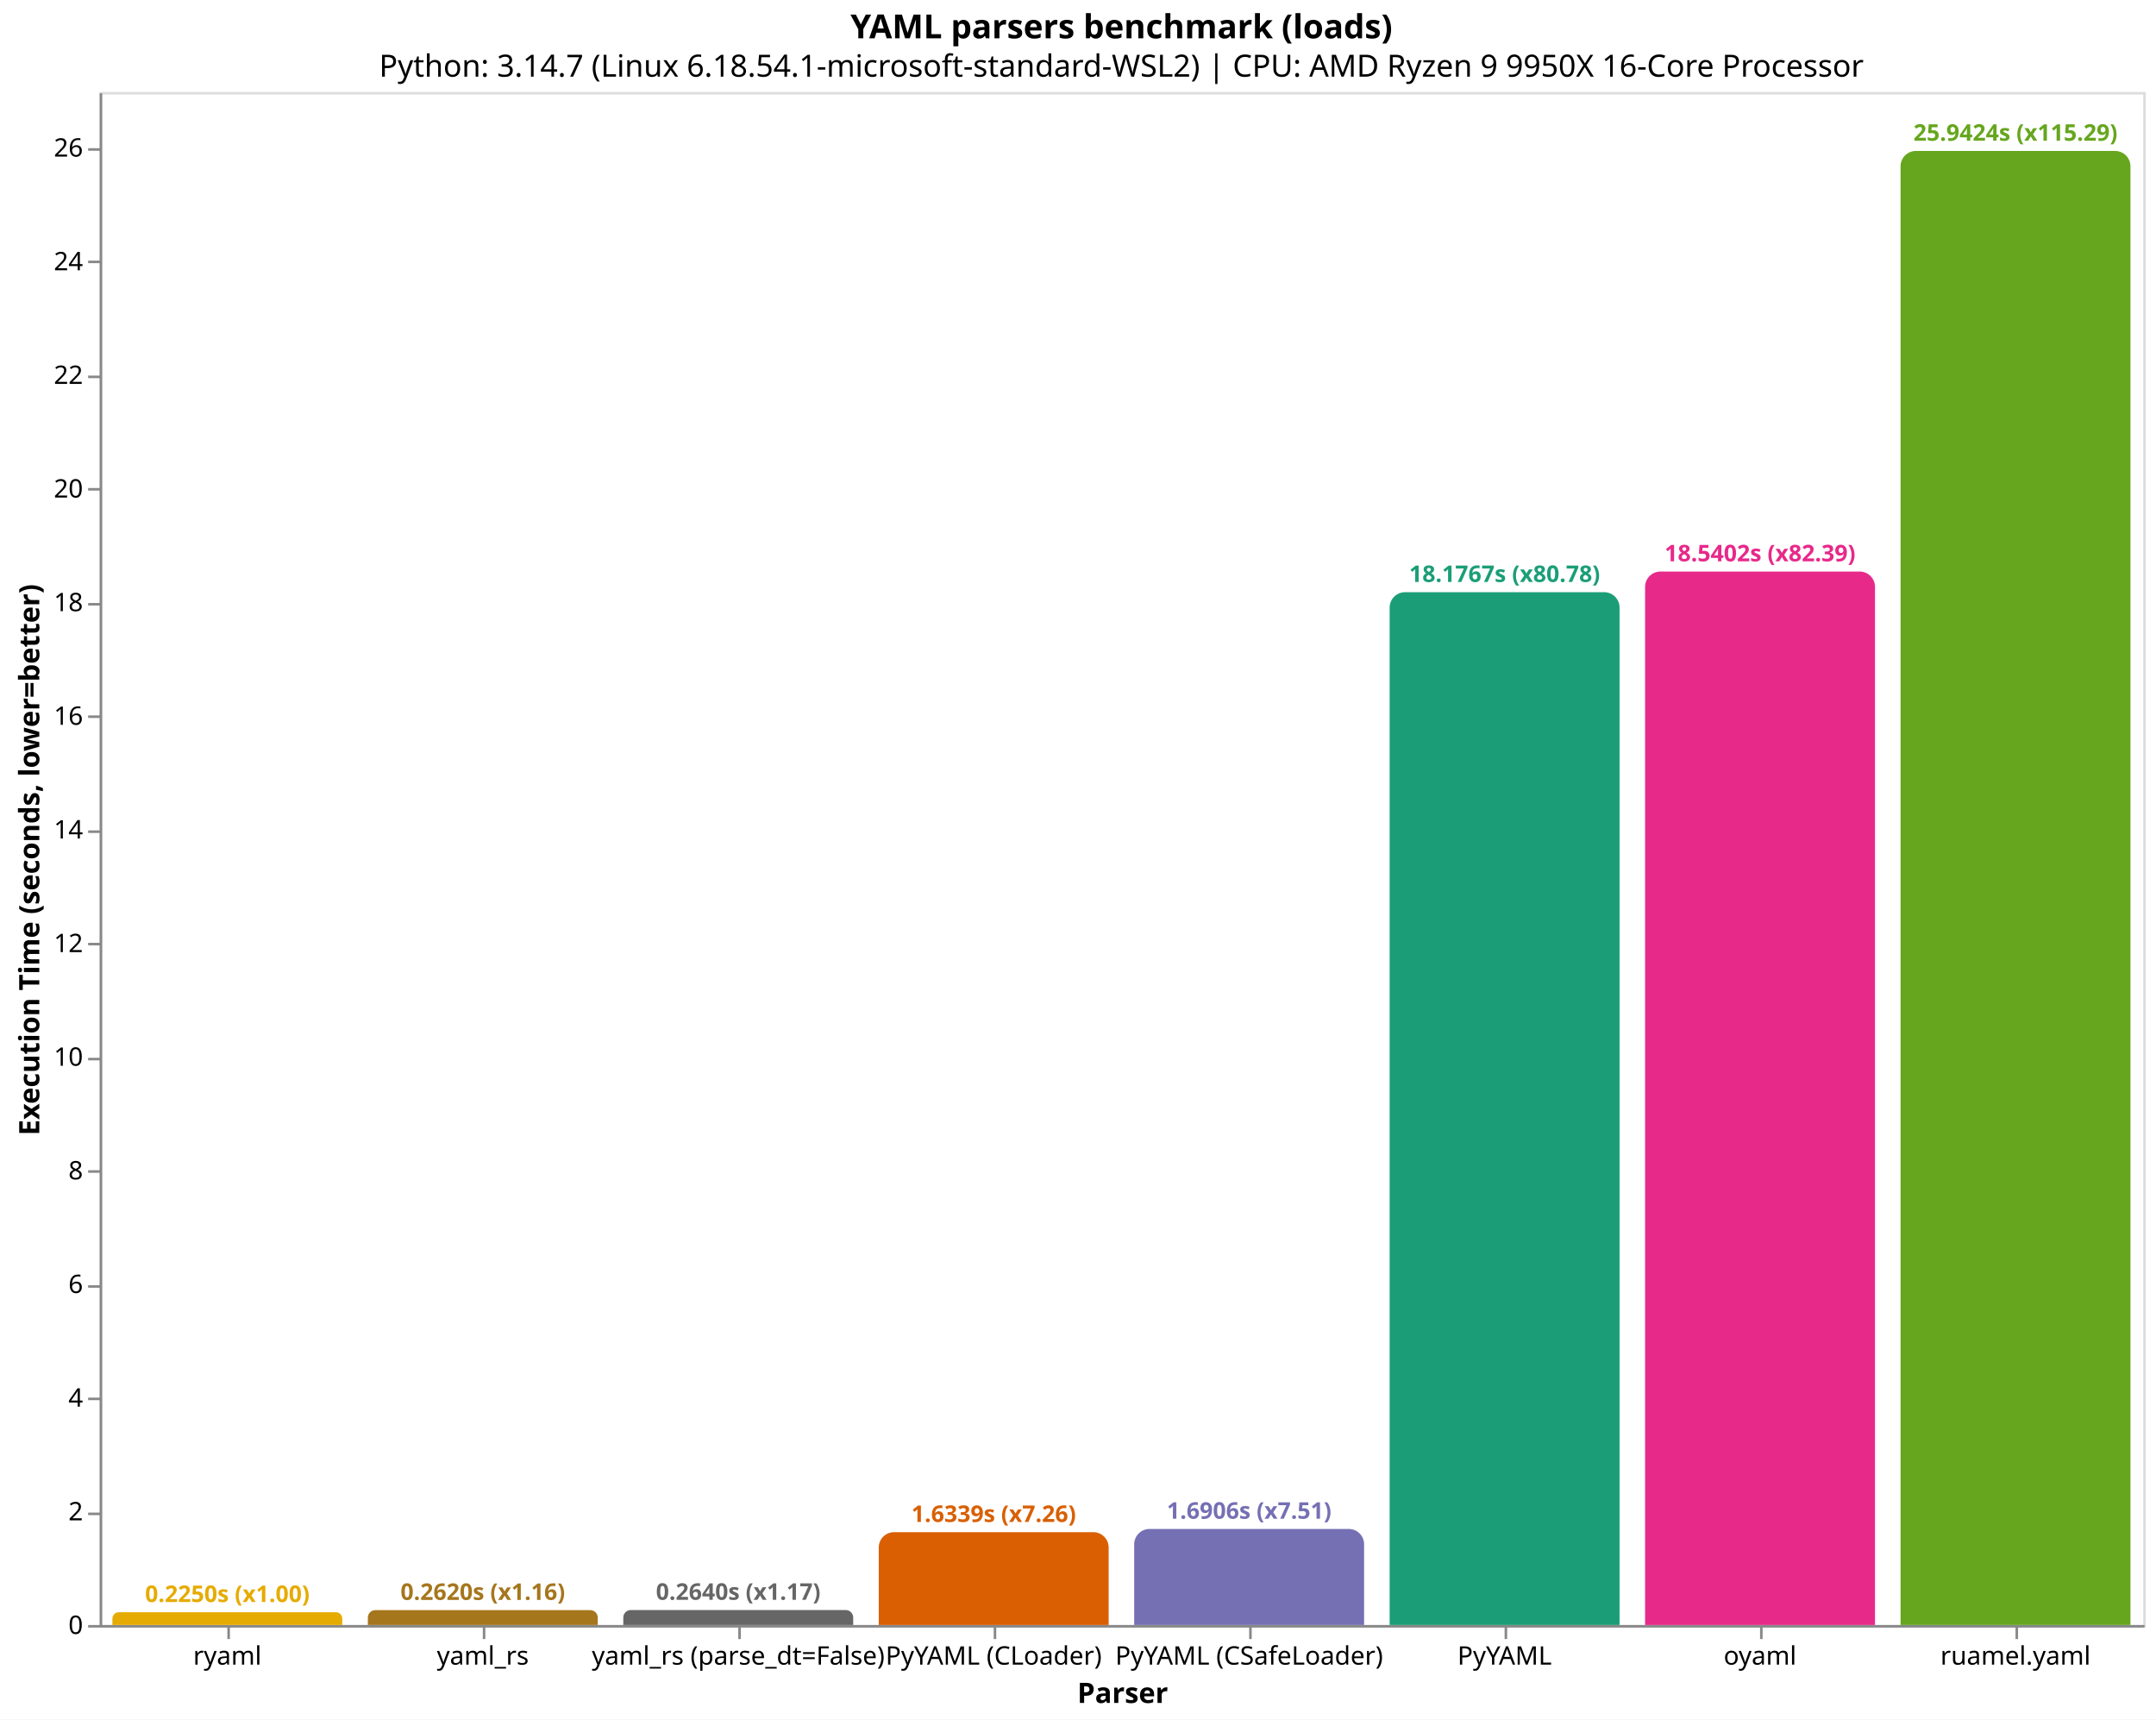
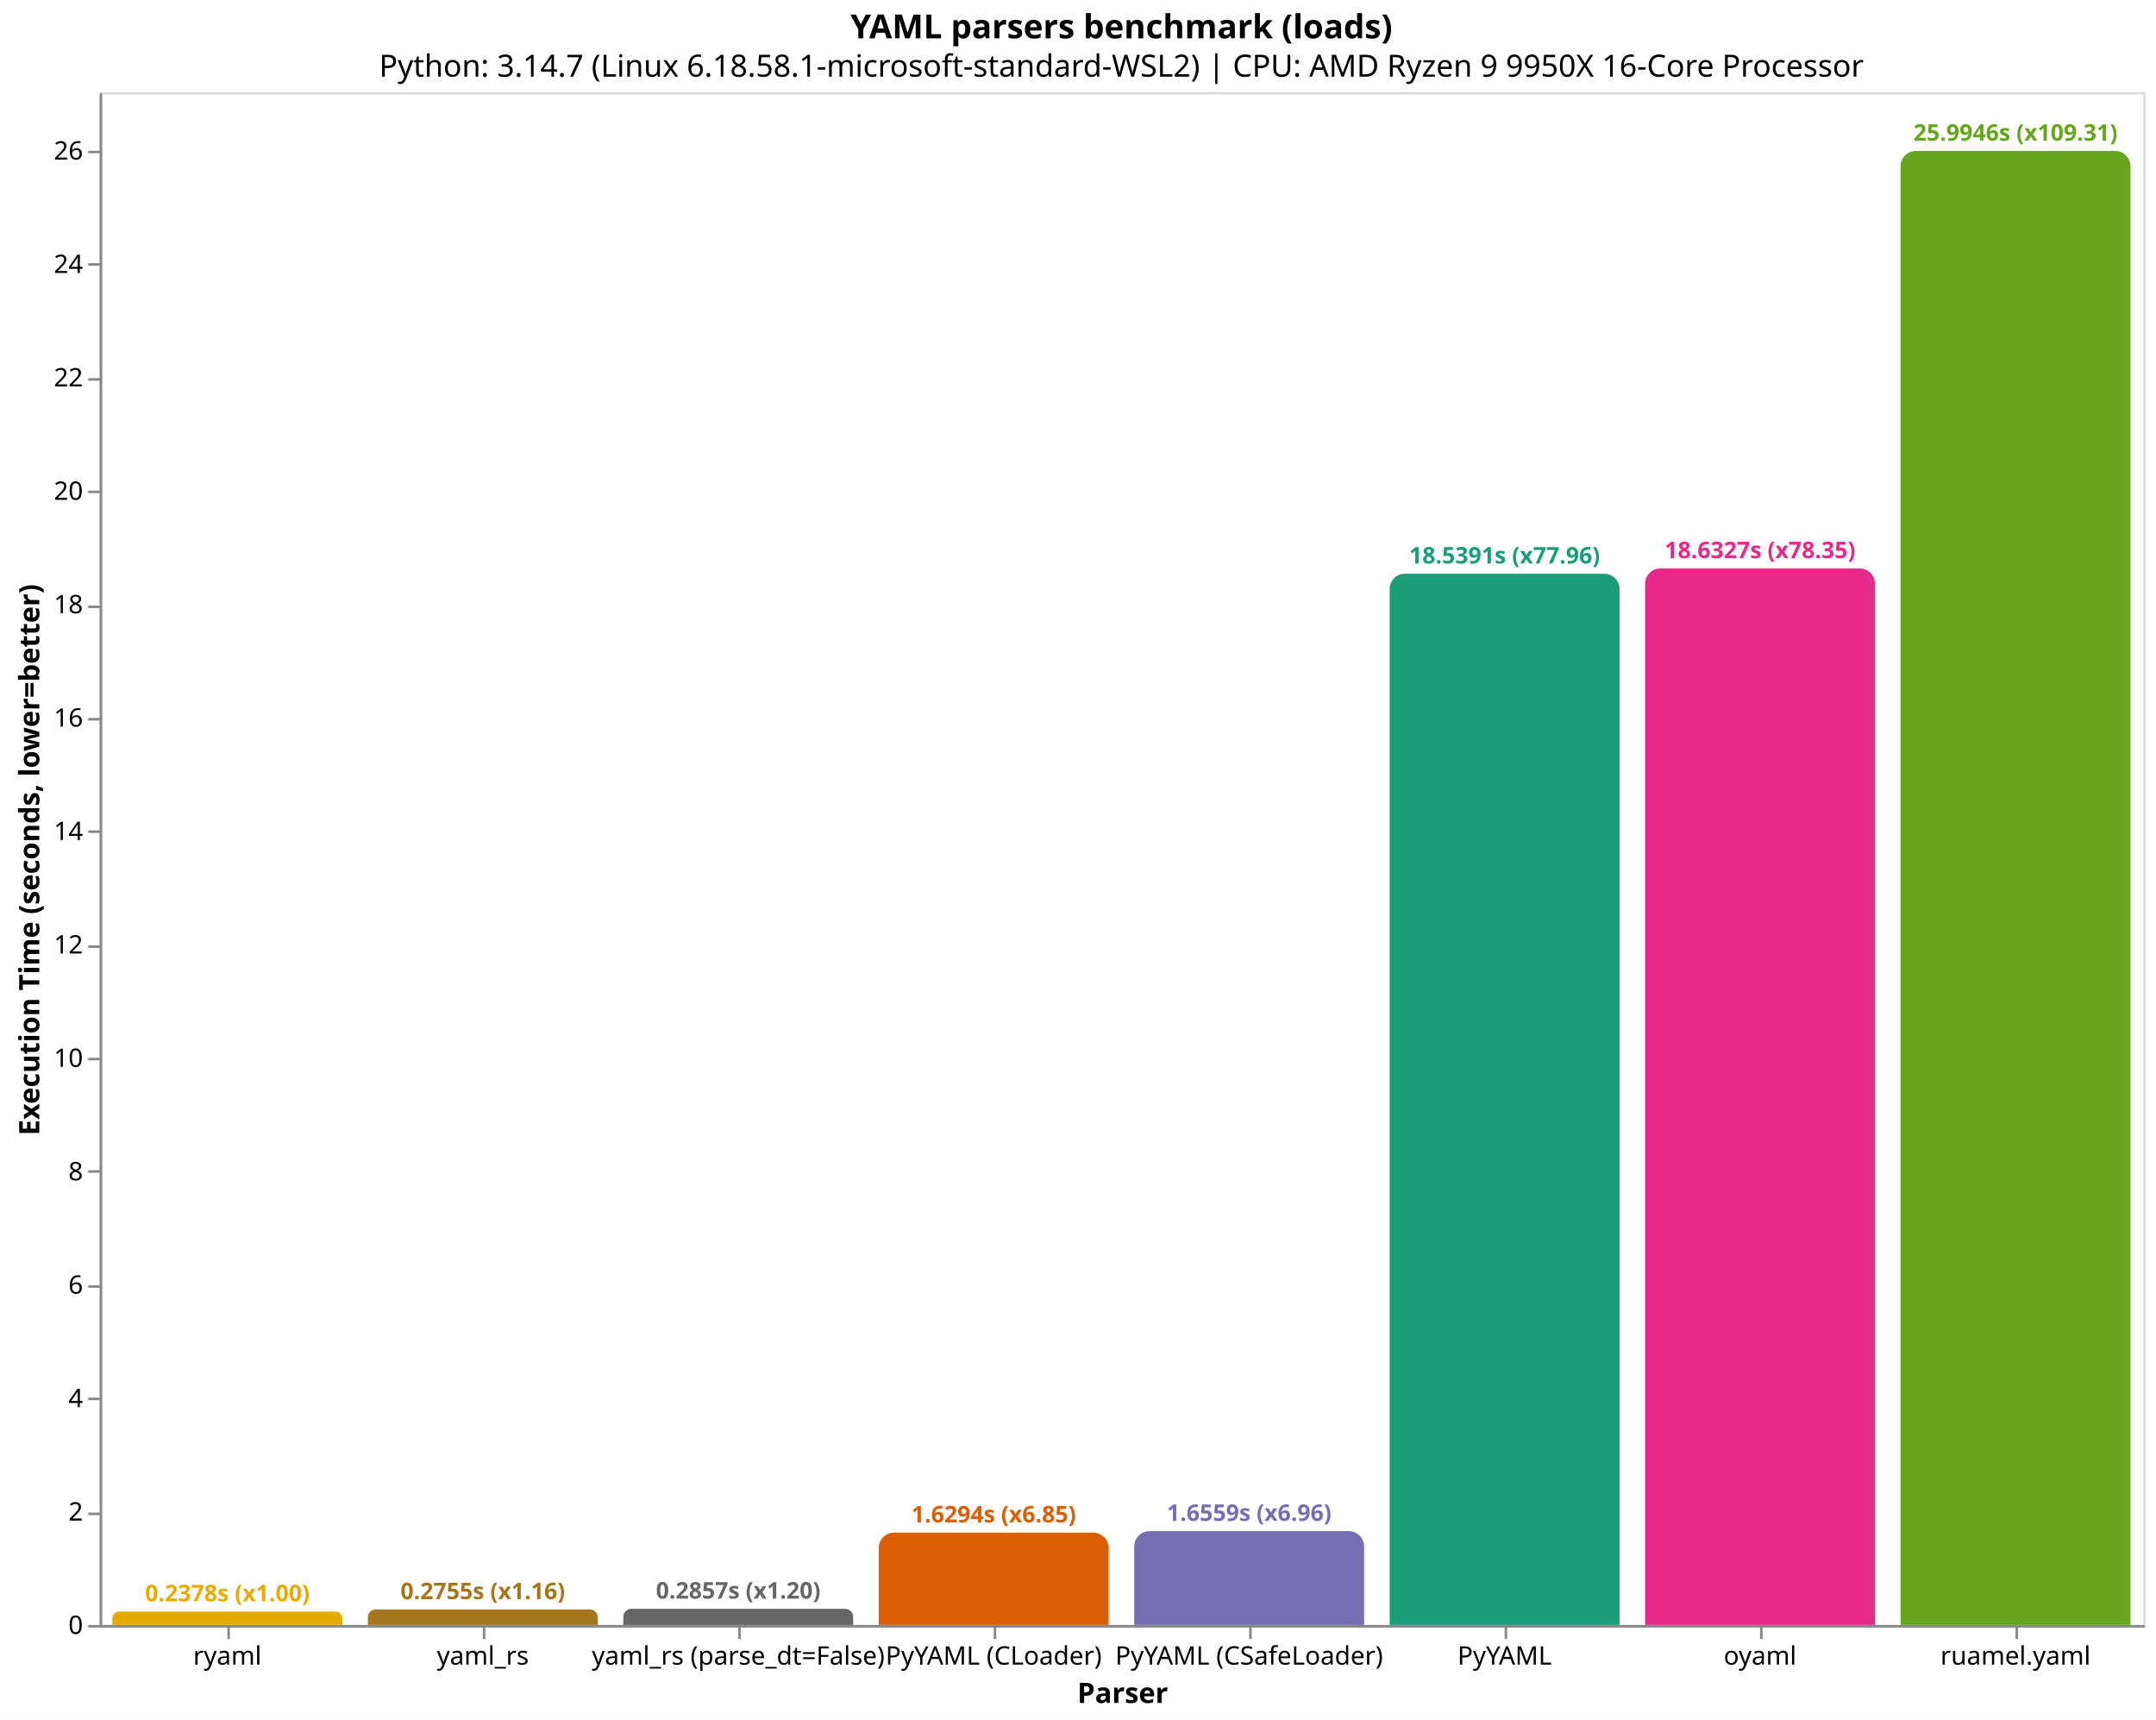
<svg xmlns="http://www.w3.org/2000/svg" version="1.1" class="marks" width="844" height="673" viewBox="0 0 844 673">
  <rect width="844" height="673" fill="white" />
  <g fill="none" stroke-miterlimit="10" transform="translate(39,36)">
    <g class="mark-group role-frame root" role="graphics-object" aria-roledescription="group mark container">
      <g transform="translate(0,0)">
        <path class="background" aria-hidden="true" d="M0.5,0.5h800v600h-800Z" stroke="#ddd" />
        <g>
          <g class="mark-group role-axis" role="graphics-symbol" aria-roledescription="axis" aria-label="X-axis titled 'Parser' for a discrete scale with 8 values: ryaml, yaml_rs, yaml_rs (parse_dt=False), PyYAML (CLoader), PyYAML (CSafeLoader), ending with ruamel.yaml">
            <g transform="translate(0.5,600.5)">
              <path class="background" aria-hidden="true" d="M0,0h0v0h0Z" pointer-events="none" />
              <g>
                <g class="mark-rule role-axis-tick" pointer-events="none">
                  <line transform="translate(50,0)" x2="0" y2="5" stroke="#888" stroke-width="1" opacity="1" />
                  <line transform="translate(150,0)" x2="0" y2="5" stroke="#888" stroke-width="1" opacity="1" />
                  <line transform="translate(250,0)" x2="0" y2="5" stroke="#888" stroke-width="1" opacity="1" />
                  <line transform="translate(350,0)" x2="0" y2="5" stroke="#888" stroke-width="1" opacity="1" />
                  <line transform="translate(450,0)" x2="0" y2="5" stroke="#888" stroke-width="1" opacity="1" />
                  <line transform="translate(550,0)" x2="0" y2="5" stroke="#888" stroke-width="1" opacity="1" />
                  <line transform="translate(650,0)" x2="0" y2="5" stroke="#888" stroke-width="1" opacity="1" />
                  <line transform="translate(750,0)" x2="0" y2="5" stroke="#888" stroke-width="1" opacity="1" />
                </g>
                <g class="mark-text role-axis-label" pointer-events="none">
                  <text text-anchor="middle" transform="translate(49.5,15)" font-family="sans-serif" font-size="10px" fill="#000" opacity="1">ryaml</text>
                  <text text-anchor="middle" transform="translate(149.5,15)" font-family="sans-serif" font-size="10px" fill="#000" opacity="1">yaml_rs</text>
                  <text text-anchor="middle" transform="translate(249.5,15)" font-family="sans-serif" font-size="10px" fill="#000" opacity="1">yaml_rs (parse_dt=False)</text>
                  <text text-anchor="middle" transform="translate(349.5,15)" font-family="sans-serif" font-size="10px" fill="#000" opacity="1">PyYAML (CLoader)</text>
                  <text text-anchor="middle" transform="translate(449.5,15)" font-family="sans-serif" font-size="10px" fill="#000" opacity="1">PyYAML (CSafeLoader)</text>
                  <text text-anchor="middle" transform="translate(549.5,15)" font-family="sans-serif" font-size="10px" fill="#000" opacity="1">PyYAML</text>
                  <text text-anchor="middle" transform="translate(649.5,15)" font-family="sans-serif" font-size="10px" fill="#000" opacity="1">oyaml</text>
                  <text text-anchor="middle" transform="translate(749.5,15)" font-family="sans-serif" font-size="10px" fill="#000" opacity="1">ruamel.yaml</text>
                </g>
                <g class="mark-rule role-axis-domain" pointer-events="none">
                  <line transform="translate(0,0)" x2="800" y2="0" stroke="#888" stroke-width="1" opacity="1" />
                </g>
                <g class="mark-text role-axis-title" pointer-events="none">
                  <text text-anchor="middle" transform="translate(400,30)" font-family="sans-serif" font-size="11px" font-weight="bold" fill="#000" opacity="1">Parser</text>
                </g>
              </g>
              <path class="foreground" aria-hidden="true" d="" pointer-events="none" display="none" />
            </g>
          </g>
          <g class="mark-group role-axis" role="graphics-symbol" aria-roledescription="axis" aria-label="Y-axis titled 'Execution Time (seconds, lower=better)' for a linear scale with values from 0 to 27">
            <g transform="translate(0.5,0.5)">
              <path class="background" aria-hidden="true" d="M0,0h0v0h0Z" pointer-events="none" />
              <g>
                <g class="mark-rule role-axis-tick" pointer-events="none">
                  <line transform="translate(0,600)" x2="-5" y2="0" stroke="#888" stroke-width="1" opacity="1" />
                  <line transform="translate(0,556)" x2="-5" y2="0" stroke="#888" stroke-width="1" opacity="1" />
                  <line transform="translate(0,511)" x2="-5" y2="0" stroke="#888" stroke-width="1" opacity="1" />
                  <line transform="translate(0,467)" x2="-5" y2="0" stroke="#888" stroke-width="1" opacity="1" />
                  <line transform="translate(0,422)" x2="-5" y2="0" stroke="#888" stroke-width="1" opacity="1" />
                  <line transform="translate(0,378)" x2="-5" y2="0" stroke="#888" stroke-width="1" opacity="1" />
-                   <line transform="translate(0,333)" x2="-5" y2="0" stroke="#888" stroke-width="1" opacity="1" />
+                   <line transform="translate(0,334)" x2="-5" y2="0" stroke="#888" stroke-width="1" opacity="1" />
                  <line transform="translate(0,289)" x2="-5" y2="0" stroke="#888" stroke-width="1" opacity="1" />
-                   <line transform="translate(0,244)" x2="-5" y2="0" stroke="#888" stroke-width="1" opacity="1" />
-                   <line transform="translate(0,200)" x2="-5" y2="0" stroke="#888" stroke-width="1" opacity="1" />
-                   <line transform="translate(0,155)" x2="-5" y2="0" stroke="#888" stroke-width="1" opacity="1" />
-                   <line transform="translate(0,111)" x2="-5" y2="0" stroke="#888" stroke-width="1" opacity="1" />
-                   <line transform="translate(0,66)" x2="-5" y2="0" stroke="#888" stroke-width="1" opacity="1" />
-                   <line transform="translate(0,22)" x2="-5" y2="0" stroke="#888" stroke-width="1" opacity="1" />
+                   <line transform="translate(0,245)" x2="-5" y2="0" stroke="#888" stroke-width="1" opacity="1" />
+                   <line transform="translate(0,201)" x2="-5" y2="0" stroke="#888" stroke-width="1" opacity="1" />
+                   <line transform="translate(0,156)" x2="-5" y2="0" stroke="#888" stroke-width="1" opacity="1" />
+                   <line transform="translate(0,112)" x2="-5" y2="0" stroke="#888" stroke-width="1" opacity="1" />
+                   <line transform="translate(0,67)" x2="-5" y2="0" stroke="#888" stroke-width="1" opacity="1" />
+                   <line transform="translate(0,23)" x2="-5" y2="0" stroke="#888" stroke-width="1" opacity="1" />
                </g>
                <g class="mark-text role-axis-label" pointer-events="none">
                  <text text-anchor="end" transform="translate(-7,603)" font-family="sans-serif" font-size="10px" fill="#000" opacity="1">0</text>
-                   <text text-anchor="end" transform="translate(-7,558.5228)" font-family="sans-serif" font-size="10px" fill="#000" opacity="1">2</text>
-                   <text text-anchor="end" transform="translate(-7,514.0457)" font-family="sans-serif" font-size="10px" fill="#000" opacity="1">4</text>
-                   <text text-anchor="end" transform="translate(-7,469.5685)" font-family="sans-serif" font-size="10px" fill="#000" opacity="1">6</text>
-                   <text text-anchor="end" transform="translate(-7,425.0913)" font-family="sans-serif" font-size="10px" fill="#000" opacity="1">8</text>
-                   <text text-anchor="end" transform="translate(-7,380.6141)" font-family="sans-serif" font-size="10px" fill="#000" opacity="1">10</text>
-                   <text text-anchor="end" transform="translate(-7,336.137)" font-family="sans-serif" font-size="10px" fill="#000" opacity="1">12</text>
-                   <text text-anchor="end" transform="translate(-7,291.6598)" font-family="sans-serif" font-size="10px" fill="#000" opacity="1">14</text>
-                   <text text-anchor="end" transform="translate(-7,247.1826)" font-family="sans-serif" font-size="10px" fill="#000" opacity="1">16</text>
-                   <text text-anchor="end" transform="translate(-7,202.7054)" font-family="sans-serif" font-size="10px" fill="#000" opacity="1">18</text>
-                   <text text-anchor="end" transform="translate(-7,158.2283)" font-family="sans-serif" font-size="10px" fill="#000" opacity="1">20</text>
-                   <text text-anchor="end" transform="translate(-7,113.7511)" font-family="sans-serif" font-size="10px" fill="#000" opacity="1">22</text>
-                   <text text-anchor="end" transform="translate(-7,69.2739)" font-family="sans-serif" font-size="10px" fill="#000" opacity="1">24</text>
-                   <text text-anchor="end" transform="translate(-7,24.79673)" font-family="sans-serif" font-size="10px" fill="#000" opacity="1">26</text>
+                   <text text-anchor="end" transform="translate(-7,558.6122)" font-family="sans-serif" font-size="10px" fill="#000" opacity="1">2</text>
+                   <text text-anchor="end" transform="translate(-7,514.2243)" font-family="sans-serif" font-size="10px" fill="#000" opacity="1">4</text>
+                   <text text-anchor="end" transform="translate(-7,469.8365)" font-family="sans-serif" font-size="10px" fill="#000" opacity="1">6</text>
+                   <text text-anchor="end" transform="translate(-7,425.4487)" font-family="sans-serif" font-size="10px" fill="#000" opacity="1">8</text>
+                   <text text-anchor="end" transform="translate(-7,381.0608)" font-family="sans-serif" font-size="10px" fill="#000" opacity="1">10</text>
+                   <text text-anchor="end" transform="translate(-7,336.673)" font-family="sans-serif" font-size="10px" fill="#000" opacity="1">12</text>
+                   <text text-anchor="end" transform="translate(-7,292.2852)" font-family="sans-serif" font-size="10px" fill="#000" opacity="1">14</text>
+                   <text text-anchor="end" transform="translate(-7,247.8973)" font-family="sans-serif" font-size="10px" fill="#000" opacity="1">16</text>
+                   <text text-anchor="end" transform="translate(-7,203.5095)" font-family="sans-serif" font-size="10px" fill="#000" opacity="1">18</text>
+                   <text text-anchor="end" transform="translate(-7,159.1217)" font-family="sans-serif" font-size="10px" fill="#000" opacity="1">20</text>
+                   <text text-anchor="end" transform="translate(-7,114.7338)" font-family="sans-serif" font-size="10px" fill="#000" opacity="1">22</text>
+                   <text text-anchor="end" transform="translate(-7,70.34601)" font-family="sans-serif" font-size="10px" fill="#000" opacity="1">24</text>
+                   <text text-anchor="end" transform="translate(-7,25.95818)" font-family="sans-serif" font-size="10px" fill="#000" opacity="1">26</text>
                </g>
                <g class="mark-rule role-axis-domain" pointer-events="none">
                  <line transform="translate(0,600)" x2="0" y2="-600" stroke="#888" stroke-width="1" opacity="1" />
                </g>
                <g class="mark-text role-axis-title" pointer-events="none">
                  <text text-anchor="middle" transform="translate(-22.12305,300) rotate(-90) translate(0,-2)" font-family="sans-serif" font-size="11px" font-weight="bold" fill="#000" opacity="1">Execution Time (seconds, lower=better)</text>
                </g>
              </g>
              <path class="foreground" aria-hidden="true" d="" pointer-events="none" display="none" />
            </g>
          </g>
          <g class="mark-group role-scope" role="graphics-object" aria-roledescription="group mark container">
-             <g transform="translate(5,594.9959)">
-               <path class="background" aria-hidden="true" d="M2.502,0L87.498,0C88.879,0,90,1.121,90,2.502L90,5.004C90,5.004,90,5.004,90,5.004L0,5.004C0,5.004,0,5.004,0,5.004L0,2.502C0,1.121,1.121,0,2.502,0Z" />
+             <g transform="translate(5,594.722)">
+               <path class="background" aria-hidden="true" d="M2.639,0L87.361,0C88.818,0,90,1.182,90,2.639L90,5.278C90,5.278,90,5.278,90,5.278L0,5.278C0,5.278,0,5.278,0,5.278L0,2.639C0,1.182,1.182,0,2.639,0Z" />
              <g clip-path="url(#clip1)">
                <g class="mark-group role-scope" role="graphics-object" aria-roledescription="group mark container">
-                   <g transform="translate(0,-594.9959)">
-                     <path class="background" aria-hidden="true" d="M0,0h90v0h-90Z" />
-                     <g>
-                       <g class="mark-rect role-mark layer_0_marks" role="graphics-object" aria-roledescription="rect mark container">
-                         <path aria-label="Parser: ryaml; Execution Time (seconds, lower=better): 0.225020700668; parser: ryaml; Execution Time (s): 0.2250; Slowdown: 1.00" role="graphics-symbol" aria-roledescription="bar" d="M0,594.996h90v5.004h-90Z" fill="#e6ab02" />
-                       </g>
-                     </g>
-                     <path class="foreground" aria-hidden="true" d="" display="none" />
-                   </g>
-                 </g>
-               </g>
-               <path class="foreground" aria-hidden="true" d="" display="none" />
-             </g>
-             <g transform="translate(105,594.174)">
-               <path class="background" aria-hidden="true" d="M2.913,0L87.087,0C88.695,0,90,1.305,90,2.913L90,5.826C90,5.826,90,5.826,90,5.826L0,5.826C0,5.826,0,5.826,0,5.826L0,2.913C0,1.305,1.305,0,2.913,0Z" />
+                   <g transform="translate(0,-594.722)">
+                     <path class="background" aria-hidden="true" d="M0,0h90v0h-90Z" />
+                     <g>
+                       <g class="mark-rect role-mark layer_0_marks" role="graphics-object" aria-roledescription="rect mark container">
+                         <path aria-label="Parser: ryaml; Execution Time (seconds, lower=better): 0.237811054; parser: ryaml; Execution Time (s): 0.2378; Slowdown: 1.00" role="graphics-symbol" aria-roledescription="bar" d="M0,594.722h90v5.278h-90Z" fill="#e6ab02" />
+                       </g>
+                     </g>
+                     <path class="foreground" aria-hidden="true" d="" display="none" />
+                   </g>
+                 </g>
+               </g>
+               <path class="foreground" aria-hidden="true" d="" display="none" />
+             </g>
+             <g transform="translate(105,593.8856)">
+               <path class="background" aria-hidden="true" d="M3.057,0L86.943,0C88.63,0,90,1.37,90,3.057L90,6.114C90,6.114,90,6.114,90,6.114L0,6.114C0,6.114,0,6.114,0,6.114L0,3.057C0,1.37,1.37,0,3.057,0Z" />
              <g clip-path="url(#clip2)">
                <g class="mark-group role-scope" role="graphics-object" aria-roledescription="group mark container">
-                   <g transform="translate(0,-594.174)">
-                     <path class="background" aria-hidden="true" d="M0,0h90v0h-90Z" />
-                     <g>
-                       <g class="mark-rect role-mark layer_0_marks" role="graphics-object" aria-roledescription="rect mark container">
-                         <path aria-label="Parser: yaml_rs; Execution Time (seconds, lower=better): 0.261977331; parser: yaml_rs; Execution Time (s): 0.2620; Slowdown: 1.16" role="graphics-symbol" aria-roledescription="bar" d="M0,594.174h90v5.826h-90Z" fill="#a6761d" />
-                       </g>
-                     </g>
-                     <path class="foreground" aria-hidden="true" d="" display="none" />
-                   </g>
-                 </g>
-               </g>
-               <path class="foreground" aria-hidden="true" d="" display="none" />
-             </g>
-             <g transform="translate(205,594.1297)">
-               <path class="background" aria-hidden="true" d="M2.935,0L87.065,0C88.685,0,90,1.315,90,2.935L90,5.87C90,5.87,90,5.87,90,5.87L0,5.87C0,5.87,0,5.87,0,5.87L0,2.935C0,1.315,1.315,0,2.935,0Z" />
+                   <g transform="translate(0,-593.8856)">
+                     <path class="background" aria-hidden="true" d="M0,0h90v0h-90Z" />
+                     <g>
+                       <g class="mark-rect role-mark layer_0_marks" role="graphics-object" aria-roledescription="rect mark container">
+                         <path aria-label="Parser: yaml_rs; Execution Time (seconds, lower=better): 0.275501063334; parser: yaml_rs; Execution Time (s): 0.2755; Slowdown: 1.16" role="graphics-symbol" aria-roledescription="bar" d="M0,593.886h90v6.114h-90Z" fill="#a6761d" />
+                       </g>
+                     </g>
+                     <path class="foreground" aria-hidden="true" d="" display="none" />
+                   </g>
+                 </g>
+               </g>
+               <path class="foreground" aria-hidden="true" d="" display="none" />
+             </g>
+             <g transform="translate(205,593.6586)">
+               <path class="background" aria-hidden="true" d="M3.171,0L86.829,0C88.579,0,90,1.421,90,3.171L90,6.341C90,6.341,90,6.341,90,6.341L0,6.341C0,6.341,0,6.341,0,6.341L0,3.171C0,1.421,1.421,0,3.171,0Z" />
              <g clip-path="url(#clip3)">
                <g class="mark-group role-scope" role="graphics-object" aria-roledescription="group mark container">
-                   <g transform="translate(0,-594.1297)">
-                     <path class="background" aria-hidden="true" d="M0,0h90v0h-90Z" />
-                     <g>
-                       <g class="mark-rect role-mark layer_0_marks" role="graphics-object" aria-roledescription="rect mark container">
-                         <path aria-label="Parser: yaml_rs (parse_dt=False); Execution Time (seconds, lower=better): 0.263968146668; parser: yaml_rs (parse_dt=False); Execution Time (s): 0.2640; Slowdown: 1.17" role="graphics-symbol" aria-roledescription="bar" d="M0,594.13h90v5.87h-90Z" fill="#666666" />
-                       </g>
-                     </g>
-                     <path class="foreground" aria-hidden="true" d="" display="none" />
-                   </g>
-                 </g>
-               </g>
-               <path class="foreground" aria-hidden="true" d="" display="none" />
-             </g>
-             <g transform="translate(305,563.6638)">
-               <path class="background" aria-hidden="true" d="M6,0L84,0C87.311,0,90,2.689,90,6L90,36.336C90,36.336,90,36.336,90,36.336L0,36.336C0,36.336,0,36.336,0,36.336L0,6C0,2.689,2.689,0,6,0Z" />
+                   <g transform="translate(0,-593.6586)">
+                     <path class="background" aria-hidden="true" d="M0,0h90v0h-90Z" />
+                     <g>
+                       <g class="mark-rect role-mark layer_0_marks" role="graphics-object" aria-roledescription="rect mark container">
+                         <path aria-label="Parser: yaml_rs (parse_dt=False); Execution Time (seconds, lower=better): 0.285728624665; parser: yaml_rs (parse_dt=False); Execution Time (s): 0.2857; Slowdown: 1.20" role="graphics-symbol" aria-roledescription="bar" d="M0,593.659h90v6.341h-90Z" fill="#666666" />
+                       </g>
+                     </g>
+                     <path class="foreground" aria-hidden="true" d="" display="none" />
+                   </g>
+                 </g>
+               </g>
+               <path class="foreground" aria-hidden="true" d="" display="none" />
+             </g>
+             <g transform="translate(305,563.8379)">
+               <path class="background" aria-hidden="true" d="M6,0L84,0C87.311,0,90,2.689,90,6L90,36.162C90,36.162,90,36.162,90,36.162L0,36.162C0,36.162,0,36.162,0,36.162L0,6C0,2.689,2.689,0,6,0Z" />
              <g clip-path="url(#clip4)">
                <g class="mark-group role-scope" role="graphics-object" aria-roledescription="group mark container">
-                   <g transform="translate(0,-563.6638)">
-                     <path class="background" aria-hidden="true" d="M0,0h90v0h-90Z" />
-                     <g>
-                       <g class="mark-rect role-mark layer_0_marks" role="graphics-object" aria-roledescription="rect mark container">
-                         <path aria-label="Parser: PyYAML (CLoader); Execution Time (seconds, lower=better): 1.63392652767; parser: PyYAML (CLoader); Execution Time (s): 1.6339; Slowdown: 7.26" role="graphics-symbol" aria-roledescription="bar" d="M0,563.664h90v36.336h-90Z" fill="#d95f02" />
-                       </g>
-                     </g>
-                     <path class="foreground" aria-hidden="true" d="" display="none" />
-                   </g>
-                 </g>
-               </g>
-               <path class="foreground" aria-hidden="true" d="" display="none" />
-             </g>
-             <g transform="translate(405,562.4031)">
-               <path class="background" aria-hidden="true" d="M6,0L84,0C87.311,0,90,2.689,90,6L90,37.597C90,37.597,90,37.597,90,37.597L0,37.597C0,37.597,0,37.597,0,37.597L0,6C0,2.689,2.689,0,6,0Z" />
+                   <g transform="translate(0,-563.8379)">
+                     <path class="background" aria-hidden="true" d="M0,0h90v0h-90Z" />
+                     <g>
+                       <g class="mark-rect role-mark layer_0_marks" role="graphics-object" aria-roledescription="rect mark container">
+                         <path aria-label="Parser: PyYAML (CLoader); Execution Time (seconds, lower=better): 1.62936960867; parser: PyYAML (CLoader); Execution Time (s): 1.6294; Slowdown: 6.85" role="graphics-symbol" aria-roledescription="bar" d="M0,563.838h90v36.162h-90Z" fill="#d95f02" />
+                       </g>
+                     </g>
+                     <path class="foreground" aria-hidden="true" d="" display="none" />
+                   </g>
+                 </g>
+               </g>
+               <path class="foreground" aria-hidden="true" d="" display="none" />
+             </g>
+             <g transform="translate(405,563.2484)">
+               <path class="background" aria-hidden="true" d="M6,0L84,0C87.311,0,90,2.689,90,6L90,36.752C90,36.752,90,36.752,90,36.752L0,36.752C0,36.752,0,36.752,0,36.752L0,6C0,2.689,2.689,0,6,0Z" />
              <g clip-path="url(#clip5)">
                <g class="mark-group role-scope" role="graphics-object" aria-roledescription="group mark container">
-                   <g transform="translate(0,-562.4031)">
-                     <path class="background" aria-hidden="true" d="M0,0h90v0h-90Z" />
-                     <g>
-                       <g class="mark-rect role-mark layer_0_marks" role="graphics-object" aria-roledescription="rect mark container">
-                         <path aria-label="Parser: PyYAML (CSafeLoader); Execution Time (seconds, lower=better): 1.69061650433; parser: PyYAML (CSafeLoader); Execution Time (s): 1.6906; Slowdown: 7.51" role="graphics-symbol" aria-roledescription="bar" d="M0,562.403h90v37.597h-90Z" fill="#7570b3" />
-                       </g>
-                     </g>
-                     <path class="foreground" aria-hidden="true" d="" display="none" />
-                   </g>
-                 </g>
-               </g>
-               <path class="foreground" aria-hidden="true" d="" display="none" />
-             </g>
-             <g transform="translate(505,195.7748)">
-               <path class="background" aria-hidden="true" d="M6,0L84,0C87.311,0,90,2.689,90,6L90,404.225C90,404.225,90,404.225,90,404.225L0,404.225C0,404.225,0,404.225,0,404.225L0,6C0,2.689,2.689,0,6,0Z" />
+                   <g transform="translate(0,-563.2484)">
+                     <path class="background" aria-hidden="true" d="M0,0h90v0h-90Z" />
+                     <g>
+                       <g class="mark-rect role-mark layer_0_marks" role="graphics-object" aria-roledescription="rect mark container">
+                         <path aria-label="Parser: PyYAML (CSafeLoader); Execution Time (seconds, lower=better): 1.65592993467; parser: PyYAML (CSafeLoader); Execution Time (s): 1.6559; Slowdown: 6.96" role="graphics-symbol" aria-roledescription="bar" d="M0,563.248h90v36.752h-90Z" fill="#7570b3" />
+                       </g>
+                     </g>
+                     <path class="foreground" aria-hidden="true" d="" display="none" />
+                   </g>
+                 </g>
+               </g>
+               <path class="foreground" aria-hidden="true" d="" display="none" />
+             </g>
+             <g transform="translate(505,188.5445)">
+               <path class="background" aria-hidden="true" d="M6,0L84,0C87.311,0,90,2.689,90,6L90,411.456C90,411.456,90,411.456,90,411.456L0,411.456C0,411.456,0,411.456,0,411.456L0,6C0,2.689,2.689,0,6,0Z" />
              <g clip-path="url(#clip6)">
                <g class="mark-group role-scope" role="graphics-object" aria-roledescription="group mark container">
-                   <g transform="translate(0,-195.7748)">
-                     <path class="background" aria-hidden="true" d="M0,0h90v0h-90Z" />
-                     <g>
-                       <g class="mark-rect role-mark layer_0_marks" role="graphics-object" aria-roledescription="rect mark container">
-                         <path aria-label="Parser: PyYAML; Execution Time (seconds, lower=better): 18.1767469423; parser: PyYAML; Execution Time (s): 18.1767; Slowdown: 80.78" role="graphics-symbol" aria-roledescription="bar" d="M0,195.775h90v404.225h-90Z" fill="#1b9e77" />
-                       </g>
-                     </g>
-                     <path class="foreground" aria-hidden="true" d="" display="none" />
-                   </g>
-                 </g>
-               </g>
-               <path class="foreground" aria-hidden="true" d="" display="none" />
-             </g>
-             <g transform="translate(605,187.6918)">
-               <path class="background" aria-hidden="true" d="M6,0L84,0C87.311,0,90,2.689,90,6L90,412.308C90,412.308,90,412.308,90,412.308L0,412.308C0,412.308,0,412.308,0,412.308L0,6C0,2.689,2.689,0,6,0Z" />
+                   <g transform="translate(0,-188.5445)">
+                     <path class="background" aria-hidden="true" d="M0,0h90v0h-90Z" />
+                     <g>
+                       <g class="mark-rect role-mark layer_0_marks" role="graphics-object" aria-roledescription="rect mark container">
+                         <path aria-label="Parser: PyYAML; Execution Time (seconds, lower=better): 18.539113506; parser: PyYAML; Execution Time (s): 18.5391; Slowdown: 77.96" role="graphics-symbol" aria-roledescription="bar" d="M0,188.544h90v411.456h-90Z" fill="#1b9e77" />
+                       </g>
+                     </g>
+                     <path class="foreground" aria-hidden="true" d="" display="none" />
+                   </g>
+                 </g>
+               </g>
+               <path class="foreground" aria-hidden="true" d="" display="none" />
+             </g>
+             <g transform="translate(605,186.4677)">
+               <path class="background" aria-hidden="true" d="M6,0L84,0C87.311,0,90,2.689,90,6L90,413.532C90,413.532,90,413.532,90,413.532L0,413.532C0,413.532,0,413.532,0,413.532L0,6C0,2.689,2.689,0,6,0Z" />
              <g clip-path="url(#clip7)">
                <g class="mark-group role-scope" role="graphics-object" aria-roledescription="group mark container">
-                   <g transform="translate(0,-187.6918)">
-                     <path class="background" aria-hidden="true" d="M0,0h90v0h-90Z" />
-                     <g>
-                       <g class="mark-rect role-mark layer_0_marks" role="graphics-object" aria-roledescription="rect mark container">
-                         <path aria-label="Parser: oyaml; Execution Time (seconds, lower=better): 18.5402163763; parser: oyaml; Execution Time (s): 18.5402; Slowdown: 82.39" role="graphics-symbol" aria-roledescription="bar" d="M0,187.692h90v412.308h-90Z" fill="#e7298a" />
+                   <g transform="translate(0,-186.4677)">
+                     <path class="background" aria-hidden="true" d="M0,0h90v0h-90Z" />
+                     <g>
+                       <g class="mark-rect role-mark layer_0_marks" role="graphics-object" aria-roledescription="rect mark container">
+                         <path aria-label="Parser: oyaml; Execution Time (seconds, lower=better): 18.6326863017; parser: oyaml; Execution Time (s): 18.6327; Slowdown: 78.35" role="graphics-symbol" aria-roledescription="bar" d="M0,186.468h90v413.532h-90Z" fill="#e7298a" />
                      </g>
                    </g>
                    <path class="foreground" aria-hidden="true" d="" display="none" />
                  </g>
                </g>
              </g>
              <path class="foreground" aria-hidden="true" d="" display="none" />
            </g>
            <g transform="translate(705,23.07692)">
              <path class="background" aria-hidden="true" d="M6,0L84,0C87.311,0,90,2.689,90,6L90,576.923C90,576.923,90,576.923,90,576.923L0,576.923C0,576.923,0,576.923,0,576.923L0,6C0,2.689,2.689,0,6,0Z" />
              <g clip-path="url(#clip8)">
                <g class="mark-group role-scope" role="graphics-object" aria-roledescription="group mark container">
                  <g transform="translate(0,-23.07692)">
                    <path class="background" aria-hidden="true" d="M0,0h90v0h-90Z" />
                    <g>
                      <g class="mark-rect role-mark layer_0_marks" role="graphics-object" aria-roledescription="rect mark container">
-                         <path aria-label="Parser: ruamel.yaml; Execution Time (seconds, lower=better): 25.942433561; parser: ruamel.yaml; Execution Time (s): 25.9424; Slowdown: 115.29" role="graphics-symbol" aria-roledescription="bar" d="M0,23.077h90v576.923h-90Z" fill="#66a61e" />
+                         <path aria-label="Parser: ruamel.yaml; Execution Time (seconds, lower=better): 25.994649847; parser: ruamel.yaml; Execution Time (s): 25.9946; Slowdown: 109.31" role="graphics-symbol" aria-roledescription="bar" d="M0,23.077h90v576.923h-90Z" fill="#66a61e" />
                      </g>
                    </g>
                    <path class="foreground" aria-hidden="true" d="" display="none" />
                  </g>
                </g>
              </g>
              <path class="foreground" aria-hidden="true" d="" display="none" />
            </g>
          </g>
          <g class="mark-text role-mark layer_1_marks" role="graphics-object" aria-roledescription="text mark container">
-             <text aria-label="Parser: ryaml; Execution Time (seconds, lower=better): 0.225020700668; parser: ryaml; label: 0.2250s (x1.00); Execution Time (s): 0.2250; Slowdown: 1.00" role="graphics-symbol" aria-roledescription="text mark" text-anchor="middle" transform="translate(50,590.9959)" font-family="sans-serif" font-size="9px" font-weight="bold" fill="#e6ab02">0.2250s (x1.00)</text>
-             <text aria-label="Parser: yaml_rs; Execution Time (seconds, lower=better): 0.261977331; parser: yaml_rs; label: 0.2620s (x1.16); Execution Time (s): 0.2620; Slowdown: 1.16" role="graphics-symbol" aria-roledescription="text mark" text-anchor="middle" transform="translate(150,590.174)" font-family="sans-serif" font-size="9px" font-weight="bold" fill="#a6761d">0.2620s (x1.16)</text>
-             <text aria-label="Parser: yaml_rs (parse_dt=False); Execution Time (seconds, lower=better): 0.263968146668; parser: yaml_rs (parse_dt=False); label: 0.2640s (x1.17); Execution Time (s): 0.2640; Slowdown: 1.17" role="graphics-symbol" aria-roledescription="text mark" text-anchor="middle" transform="translate(250,590.1297)" font-family="sans-serif" font-size="9px" font-weight="bold" fill="#666666">0.2640s (x1.17)</text>
-             <text aria-label="Parser: PyYAML (CLoader); Execution Time (seconds, lower=better): 1.63392652767; parser: PyYAML (CLoader); label: 1.6339s (x7.26); Execution Time (s): 1.6339; Slowdown: 7.26" role="graphics-symbol" aria-roledescription="text mark" text-anchor="middle" transform="translate(350,559.6638)" font-family="sans-serif" font-size="9px" font-weight="bold" fill="#d95f02">1.6339s (x7.26)</text>
-             <text aria-label="Parser: PyYAML (CSafeLoader); Execution Time (seconds, lower=better): 1.69061650433; parser: PyYAML (CSafeLoader); label: 1.6906s (x7.51); Execution Time (s): 1.6906; Slowdown: 7.51" role="graphics-symbol" aria-roledescription="text mark" text-anchor="middle" transform="translate(450,558.4031)" font-family="sans-serif" font-size="9px" font-weight="bold" fill="#7570b3">1.6906s (x7.51)</text>
-             <text aria-label="Parser: PyYAML; Execution Time (seconds, lower=better): 18.1767469423; parser: PyYAML; label: 18.1767s (x80.78); Execution Time (s): 18.1767; Slowdown: 80.78" role="graphics-symbol" aria-roledescription="text mark" text-anchor="middle" transform="translate(550,191.7748)" font-family="sans-serif" font-size="9px" font-weight="bold" fill="#1b9e77">18.1767s (x80.78)</text>
-             <text aria-label="Parser: oyaml; Execution Time (seconds, lower=better): 18.5402163763; parser: oyaml; label: 18.5402s (x82.39); Execution Time (s): 18.5402; Slowdown: 82.39" role="graphics-symbol" aria-roledescription="text mark" text-anchor="middle" transform="translate(650,183.6918)" font-family="sans-serif" font-size="9px" font-weight="bold" fill="#e7298a">18.5402s (x82.39)</text>
-             <text aria-label="Parser: ruamel.yaml; Execution Time (seconds, lower=better): 25.942433561; parser: ruamel.yaml; label: 25.9424s (x115.29); Execution Time (s): 25.9424; Slowdown: 115.29" role="graphics-symbol" aria-roledescription="text mark" text-anchor="middle" transform="translate(750,19.07692)" font-family="sans-serif" font-size="9px" font-weight="bold" fill="#66a61e">25.9424s (x115.29)</text>
+             <text aria-label="Parser: ryaml; Execution Time (seconds, lower=better): 0.237811054; parser: ryaml; label: 0.2378s (x1.00); Execution Time (s): 0.2378; Slowdown: 1.00" role="graphics-symbol" aria-roledescription="text mark" text-anchor="middle" transform="translate(50,590.722)" font-family="sans-serif" font-size="9px" font-weight="bold" fill="#e6ab02">0.2378s (x1.00)</text>
+             <text aria-label="Parser: yaml_rs; Execution Time (seconds, lower=better): 0.275501063334; parser: yaml_rs; label: 0.2755s (x1.16); Execution Time (s): 0.2755; Slowdown: 1.16" role="graphics-symbol" aria-roledescription="text mark" text-anchor="middle" transform="translate(150,589.8856)" font-family="sans-serif" font-size="9px" font-weight="bold" fill="#a6761d">0.2755s (x1.16)</text>
+             <text aria-label="Parser: yaml_rs (parse_dt=False); Execution Time (seconds, lower=better): 0.285728624665; parser: yaml_rs (parse_dt=False); label: 0.2857s (x1.20); Execution Time (s): 0.2857; Slowdown: 1.20" role="graphics-symbol" aria-roledescription="text mark" text-anchor="middle" transform="translate(250,589.6586)" font-family="sans-serif" font-size="9px" font-weight="bold" fill="#666666">0.2857s (x1.20)</text>
+             <text aria-label="Parser: PyYAML (CLoader); Execution Time (seconds, lower=better): 1.62936960867; parser: PyYAML (CLoader); label: 1.6294s (x6.85); Execution Time (s): 1.6294; Slowdown: 6.85" role="graphics-symbol" aria-roledescription="text mark" text-anchor="middle" transform="translate(350,559.8379)" font-family="sans-serif" font-size="9px" font-weight="bold" fill="#d95f02">1.6294s (x6.85)</text>
+             <text aria-label="Parser: PyYAML (CSafeLoader); Execution Time (seconds, lower=better): 1.65592993467; parser: PyYAML (CSafeLoader); label: 1.6559s (x6.96); Execution Time (s): 1.6559; Slowdown: 6.96" role="graphics-symbol" aria-roledescription="text mark" text-anchor="middle" transform="translate(450,559.2484)" font-family="sans-serif" font-size="9px" font-weight="bold" fill="#7570b3">1.6559s (x6.96)</text>
+             <text aria-label="Parser: PyYAML; Execution Time (seconds, lower=better): 18.539113506; parser: PyYAML; label: 18.5391s (x77.96); Execution Time (s): 18.5391; Slowdown: 77.96" role="graphics-symbol" aria-roledescription="text mark" text-anchor="middle" transform="translate(550,184.5445)" font-family="sans-serif" font-size="9px" font-weight="bold" fill="#1b9e77">18.5391s (x77.96)</text>
+             <text aria-label="Parser: oyaml; Execution Time (seconds, lower=better): 18.6326863017; parser: oyaml; label: 18.6327s (x78.35); Execution Time (s): 18.6327; Slowdown: 78.35" role="graphics-symbol" aria-roledescription="text mark" text-anchor="middle" transform="translate(650,182.4677)" font-family="sans-serif" font-size="9px" font-weight="bold" fill="#e7298a">18.6327s (x78.35)</text>
+             <text aria-label="Parser: ruamel.yaml; Execution Time (seconds, lower=better): 25.994649847; parser: ruamel.yaml; label: 25.9946s (x109.31); Execution Time (s): 25.9946; Slowdown: 109.31" role="graphics-symbol" aria-roledescription="text mark" text-anchor="middle" transform="translate(750,19.07692)" font-family="sans-serif" font-size="9px" font-weight="bold" fill="#66a61e">25.9946s (x109.31)</text>
          </g>
          <g class="mark-group role-title">
            <g transform="translate(400,-31)">
              <path class="background" aria-hidden="true" d="M0,0h0v0h0Z" pointer-events="none" />
              <g>
                <g class="mark-text role-title-text" role="graphics-symbol" aria-roledescription="title" aria-label="Title text 'YAML parsers benchmark (loads)'" pointer-events="none">
                  <text text-anchor="middle" transform="translate(0,10)" font-family="sans-serif" font-size="13px" font-weight="bold" fill="#000" opacity="1">YAML parsers benchmark (loads)</text>
                </g>
-                 <g class="mark-text role-title-subtitle" role="graphics-symbol" aria-roledescription="subtitle" aria-label="Subtitle text 'Python: 3.14.7 (Linux 6.18.54.1-microsoft-standard-WSL2) | CPU: AMD Ryzen 9 9950X 16-Core Processor'" pointer-events="none">
-                   <text text-anchor="middle" transform="translate(0,25)" font-family="sans-serif" font-size="12px" fill="#000" opacity="1">Python: 3.14.7 (Linux 6.18.54.1-microsoft-standard-WSL2) | CPU: AMD Ryzen 9 9950X 16-Core Processor</text>
+                 <g class="mark-text role-title-subtitle" role="graphics-symbol" aria-roledescription="subtitle" aria-label="Subtitle text 'Python: 3.14.7 (Linux 6.18.58.1-microsoft-standard-WSL2) | CPU: AMD Ryzen 9 9950X 16-Core Processor'" pointer-events="none">
+                   <text text-anchor="middle" transform="translate(0,25)" font-family="sans-serif" font-size="12px" fill="#000" opacity="1">Python: 3.14.7 (Linux 6.18.58.1-microsoft-standard-WSL2) | CPU: AMD Ryzen 9 9950X 16-Core Processor</text>
                </g>
              </g>
              <path class="foreground" aria-hidden="true" d="" pointer-events="none" display="none" />
            </g>
          </g>
        </g>
        <path class="foreground" aria-hidden="true" d="" display="none" />
      </g>
    </g>
  </g>
  <defs>
    <clipPath id="clip1">
-       <path d="M2.502,0L87.498,0C88.879,0,90,1.121,90,2.502L90,5.004C90,5.004,90,5.004,90,5.004L0,5.004C0,5.004,0,5.004,0,5.004L0,2.502C0,1.121,1.121,0,2.502,0Z" />
+       <path d="M2.639,0L87.361,0C88.818,0,90,1.182,90,2.639L90,5.278C90,5.278,90,5.278,90,5.278L0,5.278C0,5.278,0,5.278,0,5.278L0,2.639C0,1.182,1.182,0,2.639,0Z" />
    </clipPath>
    <clipPath id="clip2">
-       <path d="M2.913,0L87.087,0C88.695,0,90,1.305,90,2.913L90,5.826C90,5.826,90,5.826,90,5.826L0,5.826C0,5.826,0,5.826,0,5.826L0,2.913C0,1.305,1.305,0,2.913,0Z" />
+       <path d="M3.057,0L86.943,0C88.63,0,90,1.37,90,3.057L90,6.114C90,6.114,90,6.114,90,6.114L0,6.114C0,6.114,0,6.114,0,6.114L0,3.057C0,1.37,1.37,0,3.057,0Z" />
    </clipPath>
    <clipPath id="clip3">
-       <path d="M2.935,0L87.065,0C88.685,0,90,1.315,90,2.935L90,5.87C90,5.87,90,5.87,90,5.87L0,5.87C0,5.87,0,5.87,0,5.87L0,2.935C0,1.315,1.315,0,2.935,0Z" />
+       <path d="M3.171,0L86.829,0C88.579,0,90,1.421,90,3.171L90,6.341C90,6.341,90,6.341,90,6.341L0,6.341C0,6.341,0,6.341,0,6.341L0,3.171C0,1.421,1.421,0,3.171,0Z" />
    </clipPath>
    <clipPath id="clip4">
-       <path d="M6,0L84,0C87.311,0,90,2.689,90,6L90,36.336C90,36.336,90,36.336,90,36.336L0,36.336C0,36.336,0,36.336,0,36.336L0,6C0,2.689,2.689,0,6,0Z" />
+       <path d="M6,0L84,0C87.311,0,90,2.689,90,6L90,36.162C90,36.162,90,36.162,90,36.162L0,36.162C0,36.162,0,36.162,0,36.162L0,6C0,2.689,2.689,0,6,0Z" />
    </clipPath>
    <clipPath id="clip5">
-       <path d="M6,0L84,0C87.311,0,90,2.689,90,6L90,37.597C90,37.597,90,37.597,90,37.597L0,37.597C0,37.597,0,37.597,0,37.597L0,6C0,2.689,2.689,0,6,0Z" />
+       <path d="M6,0L84,0C87.311,0,90,2.689,90,6L90,36.752C90,36.752,90,36.752,90,36.752L0,36.752C0,36.752,0,36.752,0,36.752L0,6C0,2.689,2.689,0,6,0Z" />
    </clipPath>
    <clipPath id="clip6">
-       <path d="M6,0L84,0C87.311,0,90,2.689,90,6L90,404.225C90,404.225,90,404.225,90,404.225L0,404.225C0,404.225,0,404.225,0,404.225L0,6C0,2.689,2.689,0,6,0Z" />
+       <path d="M6,0L84,0C87.311,0,90,2.689,90,6L90,411.456C90,411.456,90,411.456,90,411.456L0,411.456C0,411.456,0,411.456,0,411.456L0,6C0,2.689,2.689,0,6,0Z" />
    </clipPath>
    <clipPath id="clip7">
-       <path d="M6,0L84,0C87.311,0,90,2.689,90,6L90,412.308C90,412.308,90,412.308,90,412.308L0,412.308C0,412.308,0,412.308,0,412.308L0,6C0,2.689,2.689,0,6,0Z" />
+       <path d="M6,0L84,0C87.311,0,90,2.689,90,6L90,413.532C90,413.532,90,413.532,90,413.532L0,413.532C0,413.532,0,413.532,0,413.532L0,6C0,2.689,2.689,0,6,0Z" />
    </clipPath>
    <clipPath id="clip8">
      <path d="M6,0L84,0C87.311,0,90,2.689,90,6L90,576.923C90,576.923,90,576.923,90,576.923L0,576.923C0,576.923,0,576.923,0,576.923L0,6C0,2.689,2.689,0,6,0Z" />
    </clipPath>
  </defs>
</svg>
